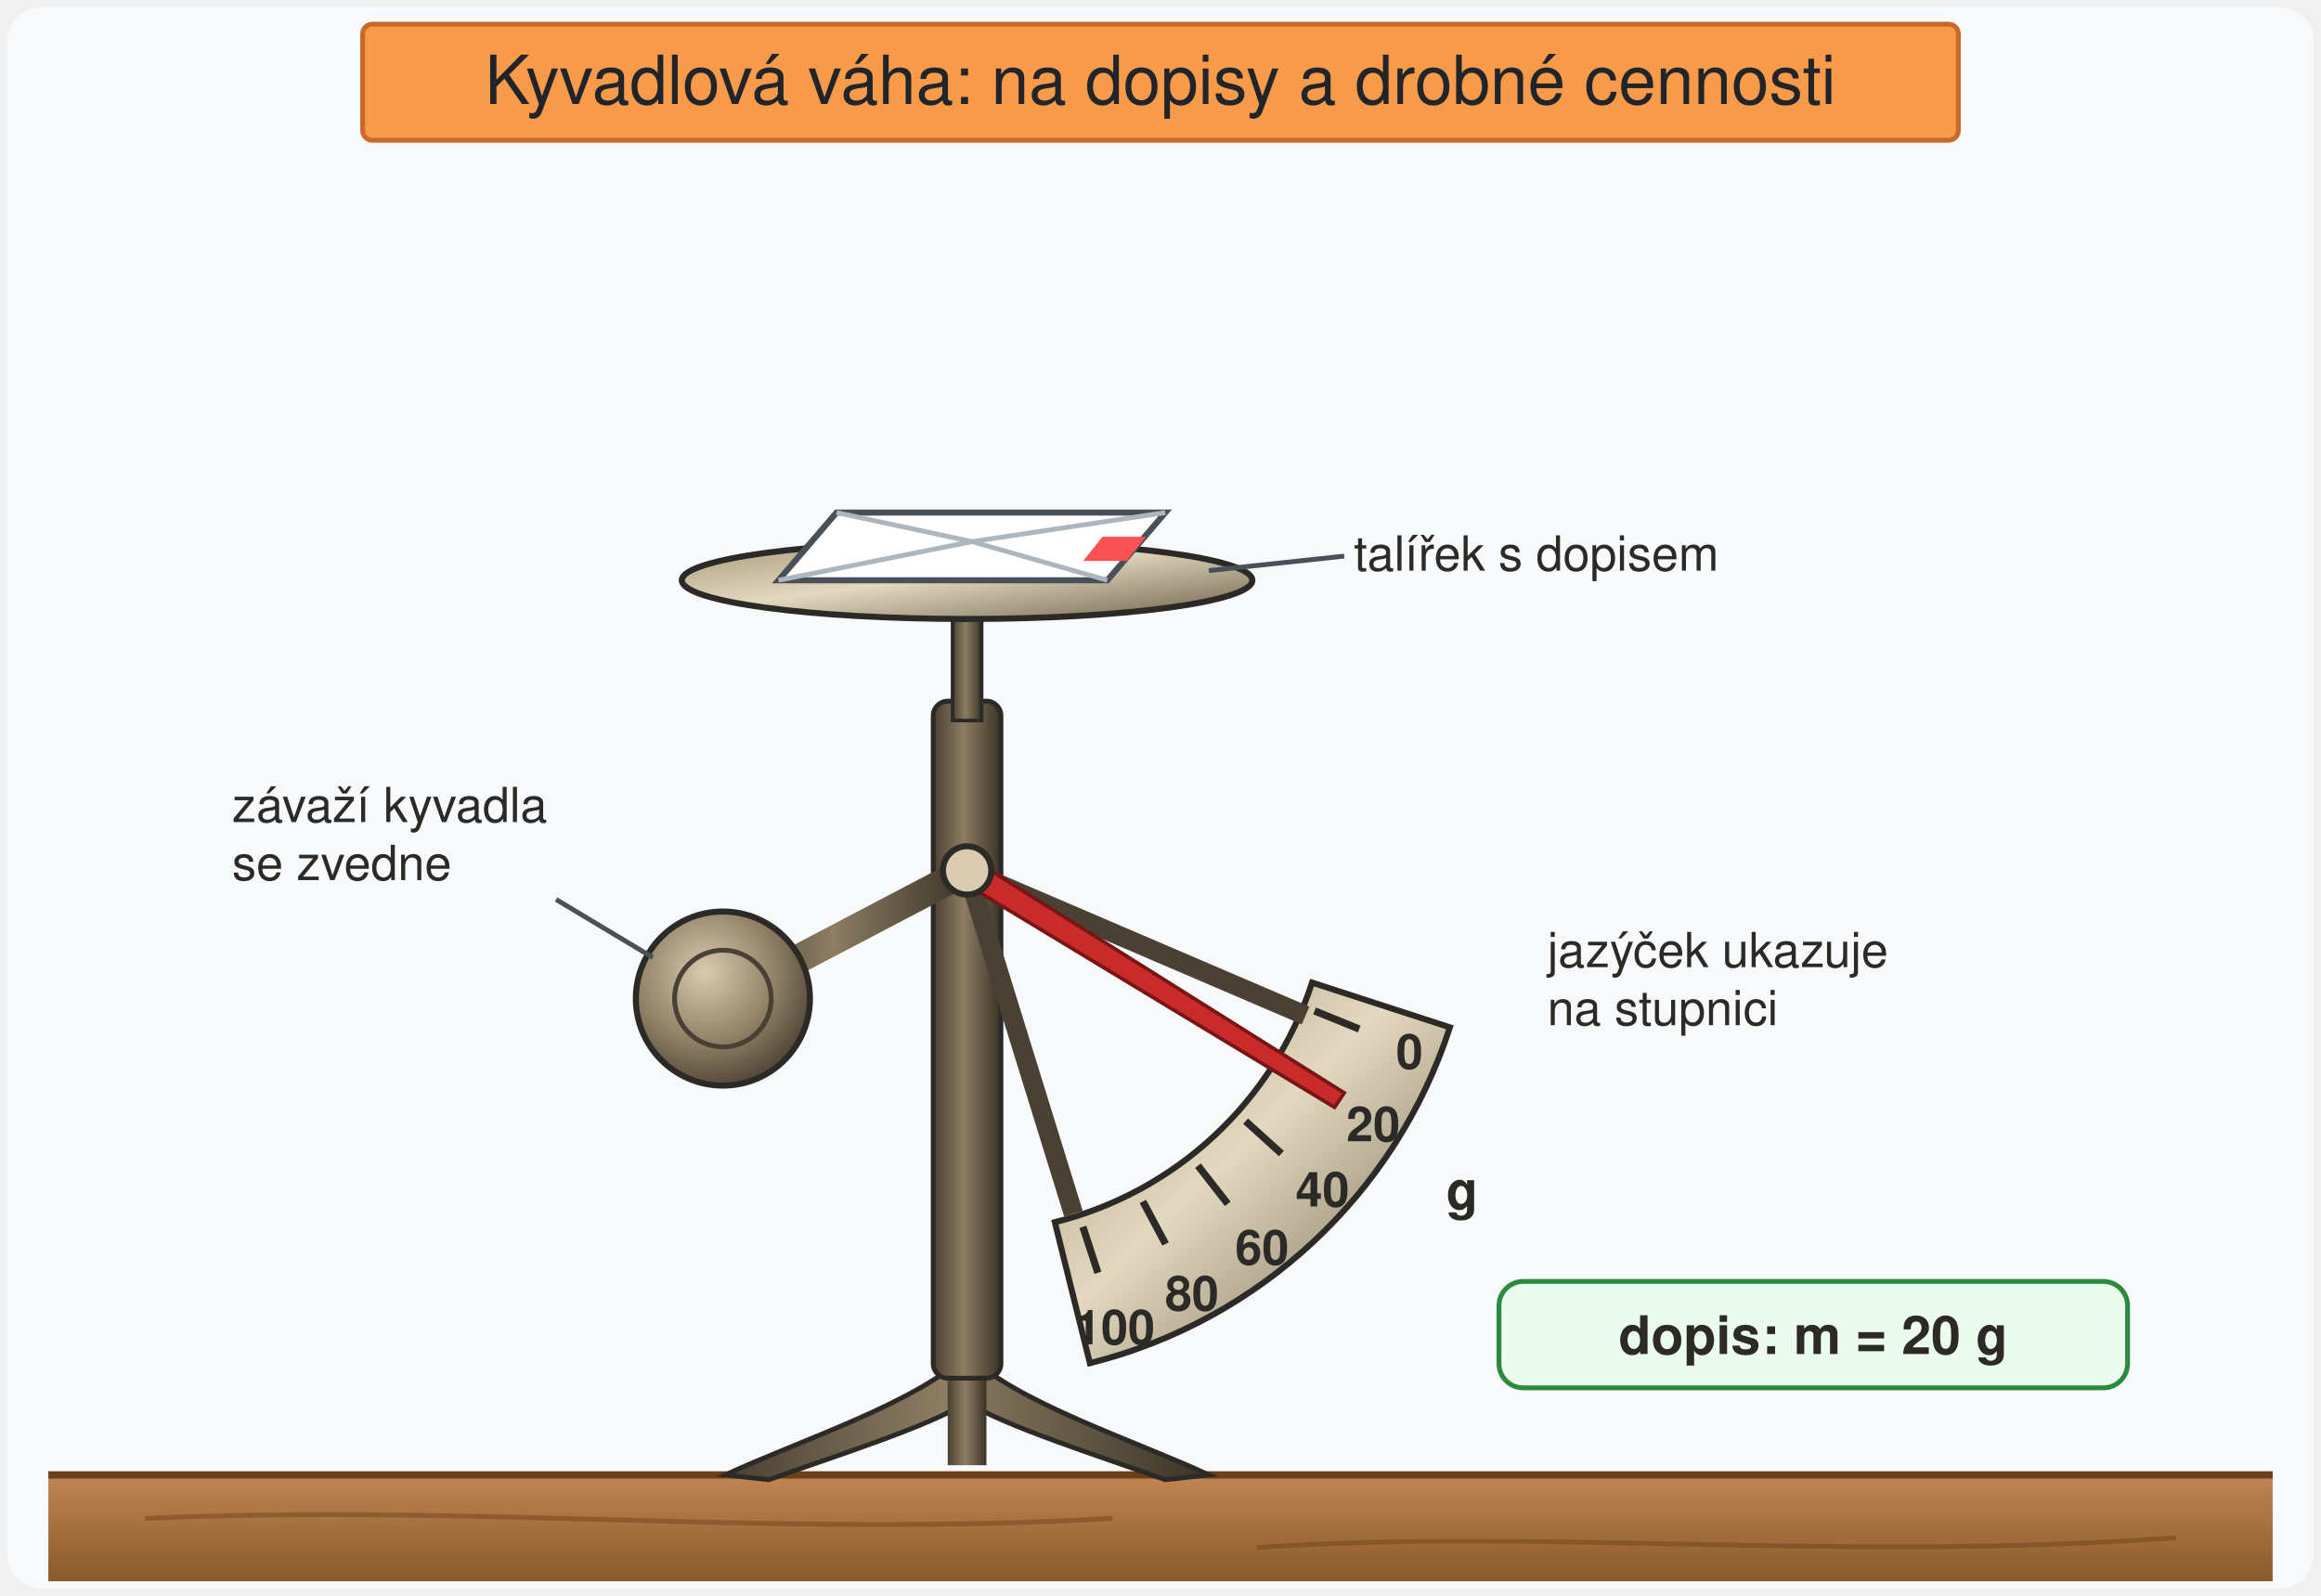
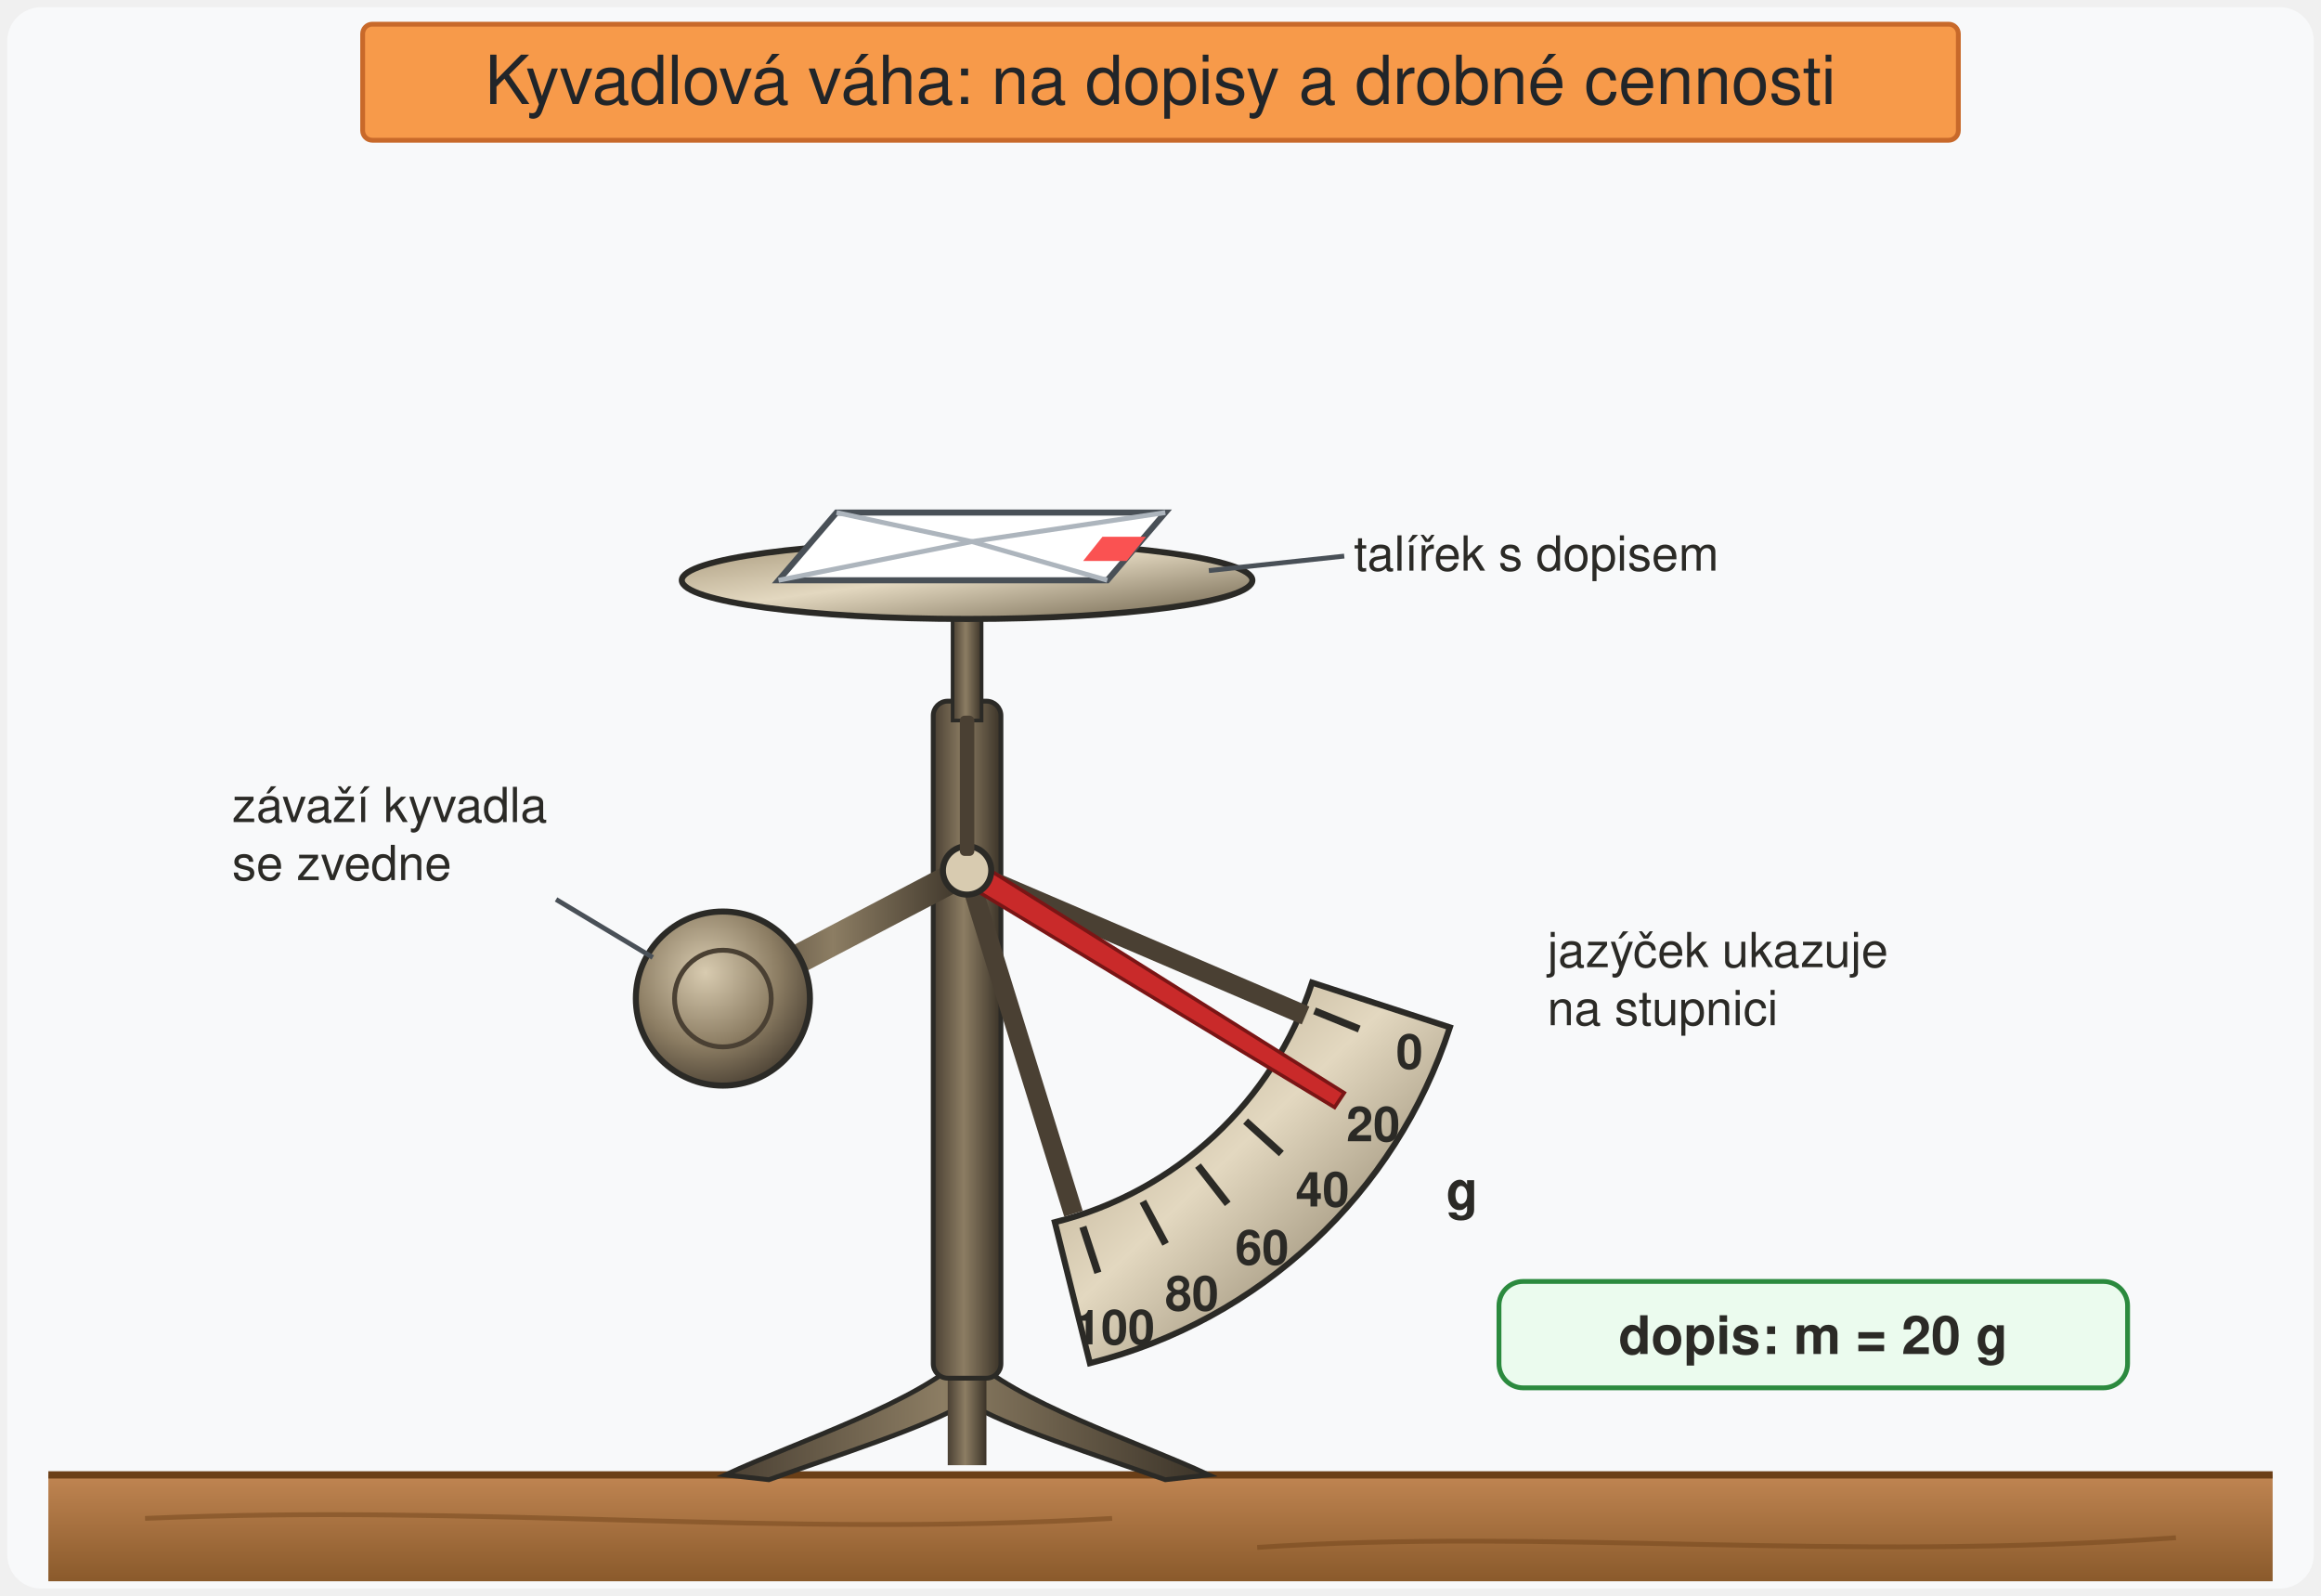
<svg xmlns="http://www.w3.org/2000/svg" xml:space="preserve" viewBox="0 0 960 660" font-family="'Segoe UI', Helvetica, Arial, sans-serif" role="img" aria-label="Kyvadlová váha na dopisy: kovový stojánek na třech nožkách, nahoře talířek, na otočné ose kyvadlo s kulatým závažím a jazýčkem, vedle obloukovitá stupnice od 0 do 100 g. Na talířek dopadne dopis, talířek trochu klesne, kyvadlo se vychýlí, závaží se zvedne a jazýček ukáže na stupnici 20 g.">
  <style>
/* Vážení dopisu (10 s, smyčka). Bez animace (prefers-reduced-motion) zůstává koncový stav z atributů: dopis na talířku, jazýček na 20 g. */
.kyvadlo { transform-box: view-box; transform-origin: 400px 360px; animation: kyvadlo 10s infinite; }
.talir { animation: talir 10s infinite; }
.dopis { animation: dopis 10s infinite; }
.vysl6 { animation: vysl6 10s infinite; }
@keyframes kyvadlo { 0%, 16% { transform: rotate(-10deg); } 24% { transform: rotate(2deg); } 28% { transform: rotate(-1deg); } 32%, 88% { transform: rotate(0deg); } 96%, 100% { transform: rotate(-10deg); } }
@keyframes talir { 0%, 16% { transform: translateY(-8px); } 24%, 88% { transform: translateY(0px); } 96%, 100% { transform: translateY(-8px); } }
@keyframes dopis { 0%, 9% { transform: translateY(-90px); opacity: 0; } 11% { transform: translateY(-80px); opacity: 1; animation-timing-function: cubic-bezier(.55,0,1,.45); } 16%, 88% { transform: translateY(0px); opacity: 1; } 91%, 100% { transform: translateY(0px); opacity: 0; } }
@keyframes vysl6 { 0%, 32% { opacity: 0; } 35%, 88% { opacity: 1; } 90%, 100% { opacity: 0; } }
@media (prefers-reduced-motion: reduce) { .kyvadlo, .talir, .dopis, .vysl6 { animation: none; } }
</style>
  <defs>
    <linearGradient id="kov06" x1="0" y1="0" x2="1" y2="1">
      <stop offset="0" stop-color="#a6977a" />
      <stop offset="0.45" stop-color="#e3d8c0" />
      <stop offset="1" stop-color="#6b5f48" />
    </linearGradient>
    <linearGradient id="kovT06" x1="0" y1="0" x2="1" y2="0">
      <stop offset="0" stop-color="#4a4033" />
      <stop offset="0.45" stop-color="#8c7d63" />
      <stop offset="1" stop-color="#3b3328" />
    </linearGradient>
    <radialGradient id="zavazi06" cx="0.4" cy="0.35" r="0.7">
      <stop offset="0" stop-color="#d8cbb0" />
      <stop offset="0.6" stop-color="#8c7d63" />
      <stop offset="1" stop-color="#4a4033" />
    </radialGradient>
    <linearGradient id="stul06" x1="0" y1="0" x2="0" y2="1">
      <stop offset="0" stop-color="#c08552" />
      <stop offset="1" stop-color="#8a5a2b" />
    </linearGradient>
  </defs>
  <rect x="3" y="3" width="954" height="654" rx="14" fill="#f8f9fa" />
  <rect x="150" y="10" width="660" height="48" rx="4" fill="#f79a4a" stroke="#c8692a" stroke-width="2" />
  <text x="480" y="43" font-size="28" fill="#212529" text-anchor="middle">Kyvadlová váha: na dopisy a drobné cennosti</text>
  <path d="M20,610 L940,610 L940,654 L20,654 Z" fill="url(#stul06)" />
  <path d="M20,610 L940,610" stroke="#6b3f17" stroke-width="3" />
  <g stroke="#6b3f17" stroke-width="2" opacity="0.45" fill="none">
    <path d="M60,628 C200,622 320,636 460,628" />
    <path d="M520,640 C640,632 760,646 900,636" />
  </g>
  <path d="M400,560 C380,580 330,596 300,610 L318,612 C346,602 384,590 400,580 C416,590 454,602 482,612 L500,610 C470,596 420,580 400,560 Z" fill="url(#kovT06)" stroke="#2b2a26" stroke-width="2" />
  <rect x="392" y="556" width="16" height="50" fill="url(#kovT06)" />
  <rect x="386" y="290" width="28" height="280" rx="6" fill="url(#kovT06)" stroke="#2b2a26" stroke-width="2" />
  <path d="M542.7,406.4 L599.7,424.9 A210,210 0 0 1 450.8,563.8 L436.3,505.5 A150,150 0 0 0 542.7,406.4 Z" fill="url(#kov06)" stroke="#2b2a26" stroke-width="2.5" />
  <line x1="400" y1="360" x2="540" y2="420" stroke="#4a4033" stroke-width="8" />
  <line x1="400" y1="360" x2="444" y2="502" stroke="#4a4033" stroke-width="8" />
  <g stroke="#2b2a26" stroke-width="3">
    <line x1="543.7" y1="418.1" x2="562.2" y2="425.6" />
    <line x1="531.4" y1="442.2" x2="548.4" y2="452.8" />
    <line x1="515.2" y1="463.7" x2="530" y2="477.1" />
    <line x1="495.5" y1="482.1" x2="507.8" y2="497.9" />
    <line x1="472.7" y1="496.9" x2="482.1" y2="514.5" />
    <line x1="447.9" y1="507.4" x2="454.1" y2="526.4" />
  </g>
  <g font-size="20" font-weight="bold" fill="#2b2a26" text-anchor="middle">
    <text x="583" y="442">0</text>
    <text x="568" y="472">20</text>
    <text x="547" y="499">40</text>
    <text x="522" y="523">60</text>
    <text x="493" y="542">80</text>
    <text x="461" y="556">100</text>
  </g>
  <text x="598" y="500" font-size="22" font-weight="bold" fill="#2b2a26">g</text>
  <g class="kyvadlo">
    <line x1="400" y1="360" x2="299" y2="413" stroke="url(#kovT06)" stroke-width="12" stroke-linecap="round" />
    <circle cx="299" cy="413" r="36" fill="url(#zavazi06)" stroke="#2b2a26" stroke-width="2.5" />
    <circle cx="299" cy="413" r="20" fill="none" stroke="#4a4033" stroke-width="2" />
    <path d="M400,354 L556,452 L552,458 L400,366 Z" fill="#c92a2a" stroke="#7a1515" stroke-width="1.5" />
  </g>
  <circle cx="400" cy="360" r="10" fill="#d8cbb0" stroke="#2b2a26" stroke-width="2.5" />
  <g class="talir">
    <rect x="394" y="238" width="12" height="60" fill="url(#kovT06)" stroke="#2b2a26" stroke-width="1.5" />
    <ellipse cx="400" cy="240" rx="118" ry="16" fill="url(#kov06)" stroke="#2b2a26" stroke-width="2.5" />
+     <rect x="397" y="296" width="6" height="58" rx="2" fill="#4a4033" />
    <g class="dopis">
      <path d="M322,240 L458,240 L482,212 L346,212 Z" fill="#ffffff" stroke="#495057" stroke-width="2.5" />
      <path d="M322,240 L402,224 L482,212" fill="none" stroke="#adb5bd" stroke-width="2" />
      <path d="M346,212 L402,224 L458,240" fill="none" stroke="#adb5bd" stroke-width="2" />
      <path d="M448,232 L466,232 L474,222 L456,222 Z" fill="#fa5252" />
    </g>
  </g>
  <g font-size="20" fill="#2b2a26">
    <text x="560" y="236">talířek s dopisem</text>
    <line x1="556" y1="230" x2="500" y2="236" stroke="#495057" stroke-width="2" />
    <text x="640" y="400">jazýček ukazuje</text>
    <text x="640" y="424">na stupnici</text>
    <text x="96" y="340">závaží kyvadla</text>
    <text x="96" y="364">se zvedne</text>
    <line x1="230" y1="372" x2="270" y2="396" stroke="#495057" stroke-width="2" />
  </g>
  <g class="vysl6">
    <rect x="620" y="530" width="260" height="44" rx="10" fill="#ebfbee" stroke="#2b8a3e" stroke-width="2" />
    <text x="750" y="560" font-size="22" font-weight="bold" fill="#2b2a26" text-anchor="middle">dopis: m = 20 g</text>
  </g>
</svg>
